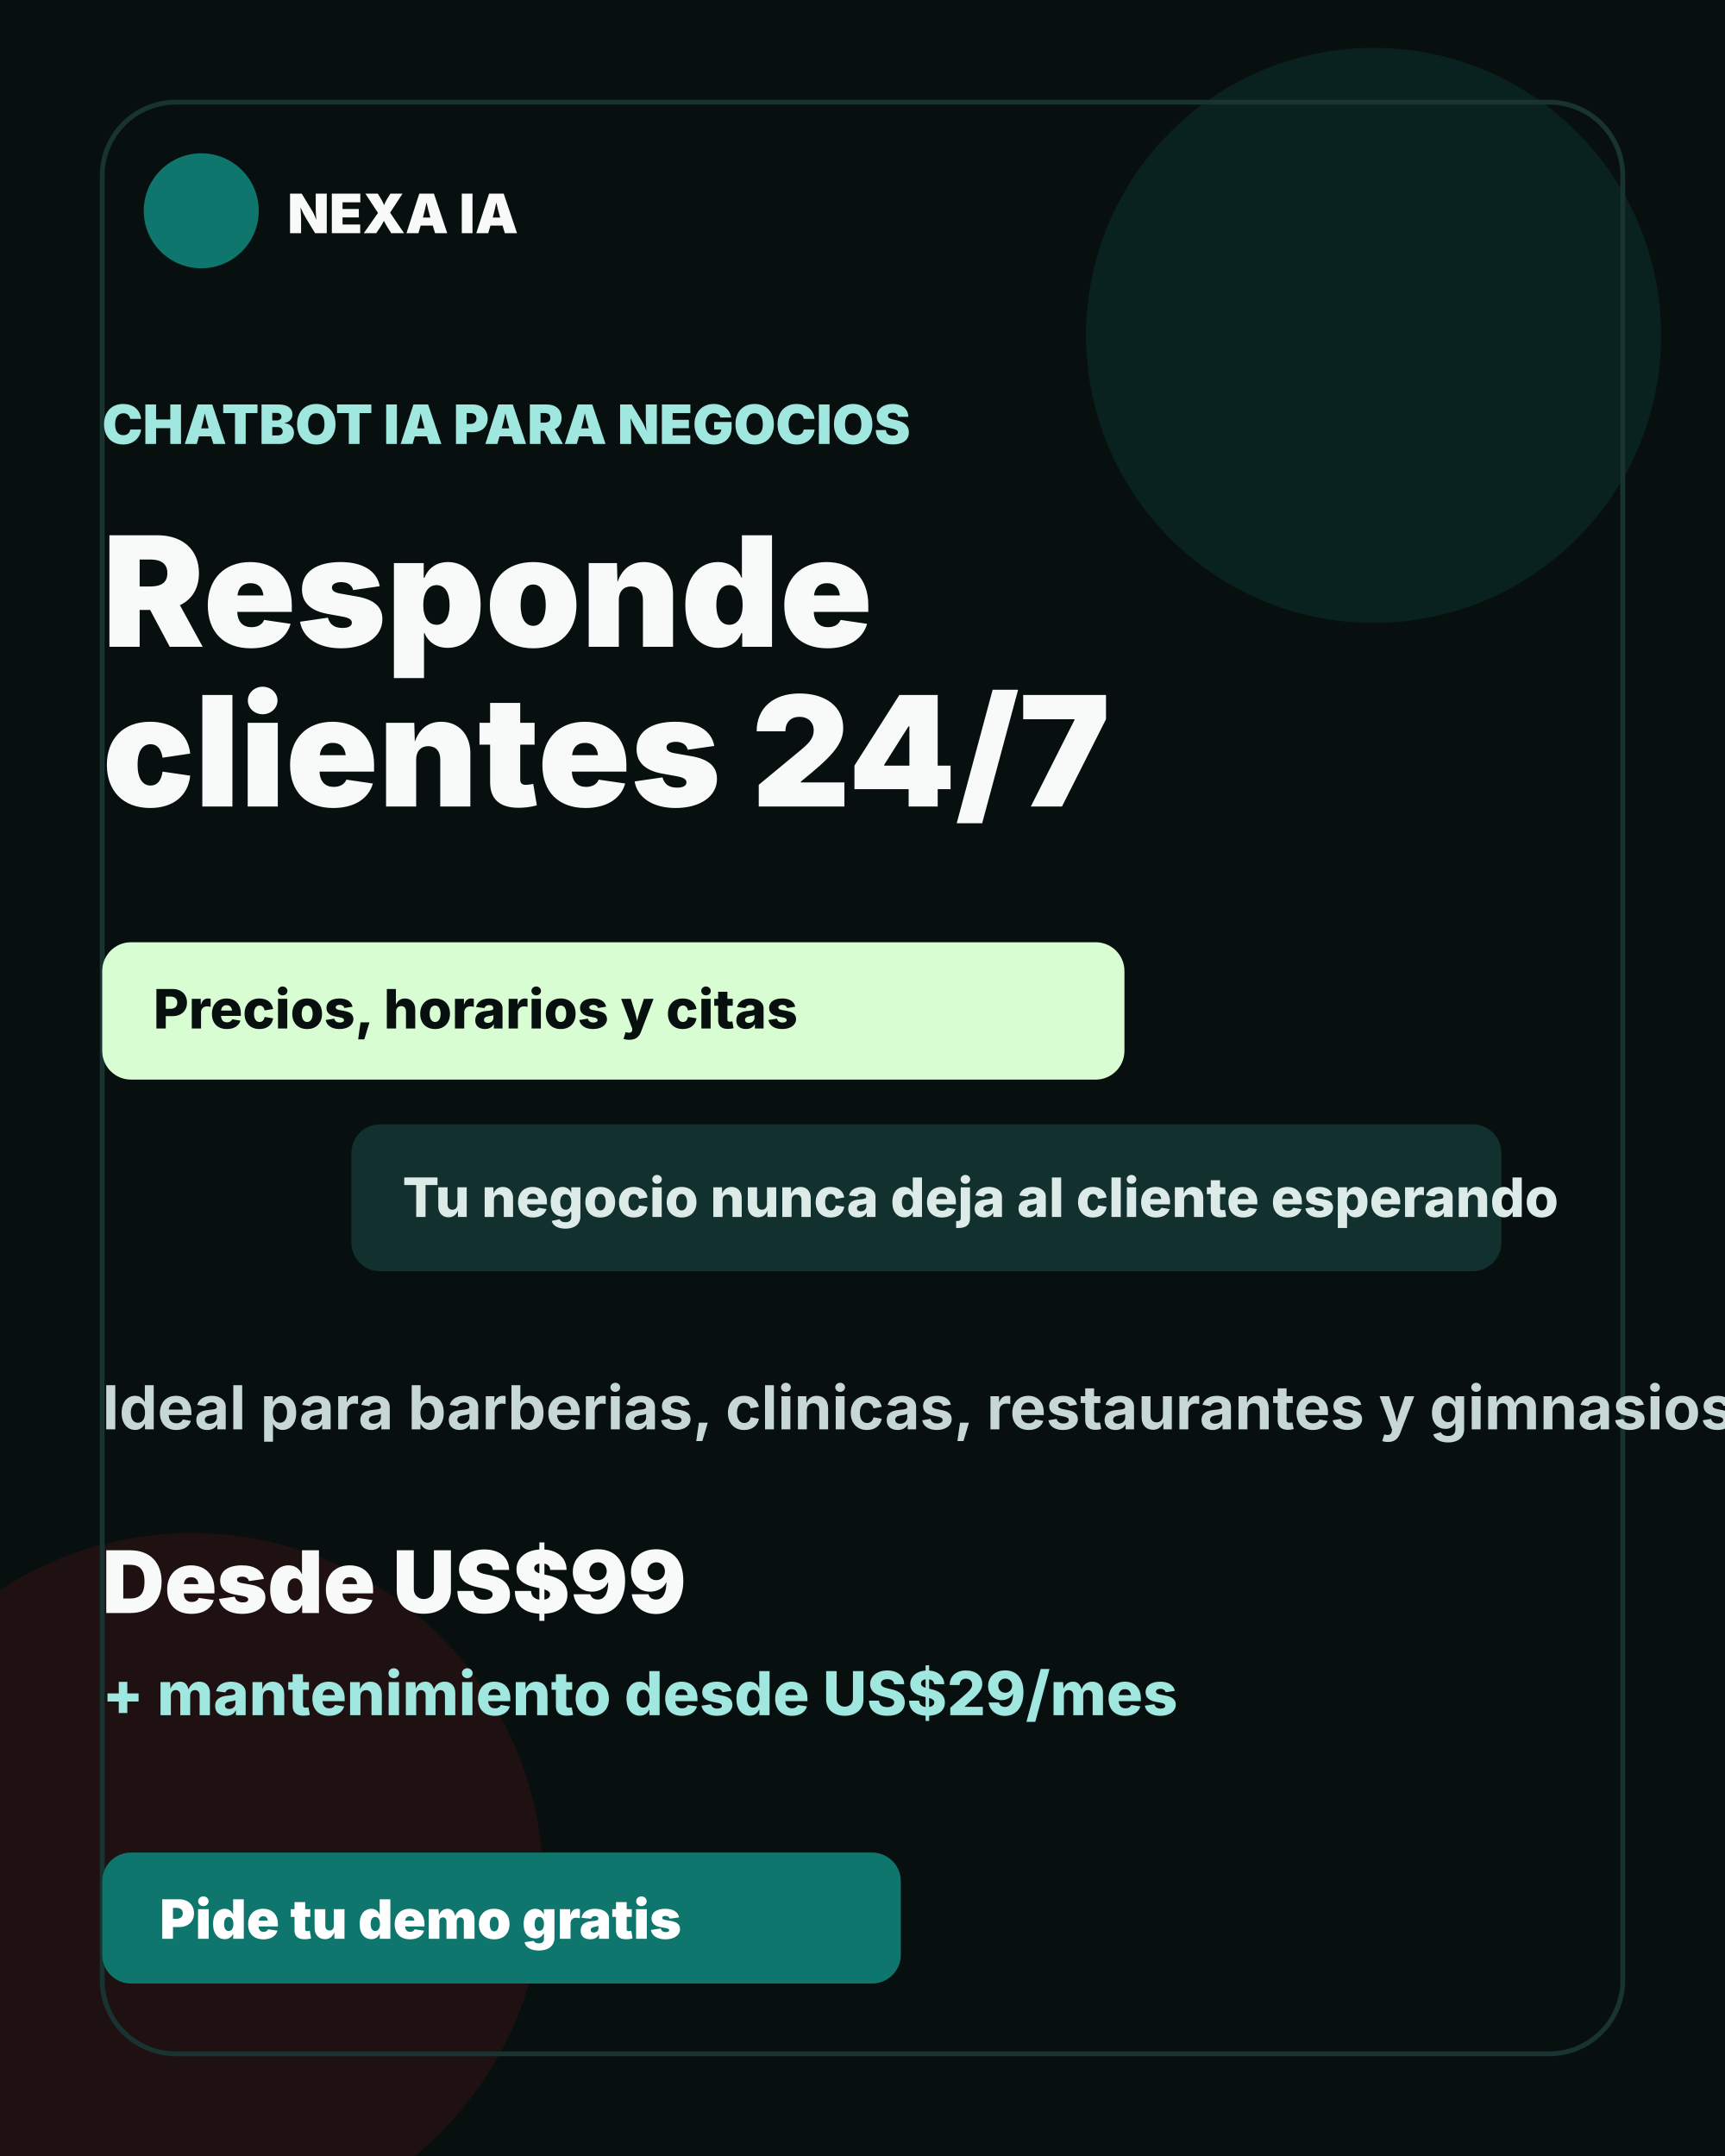
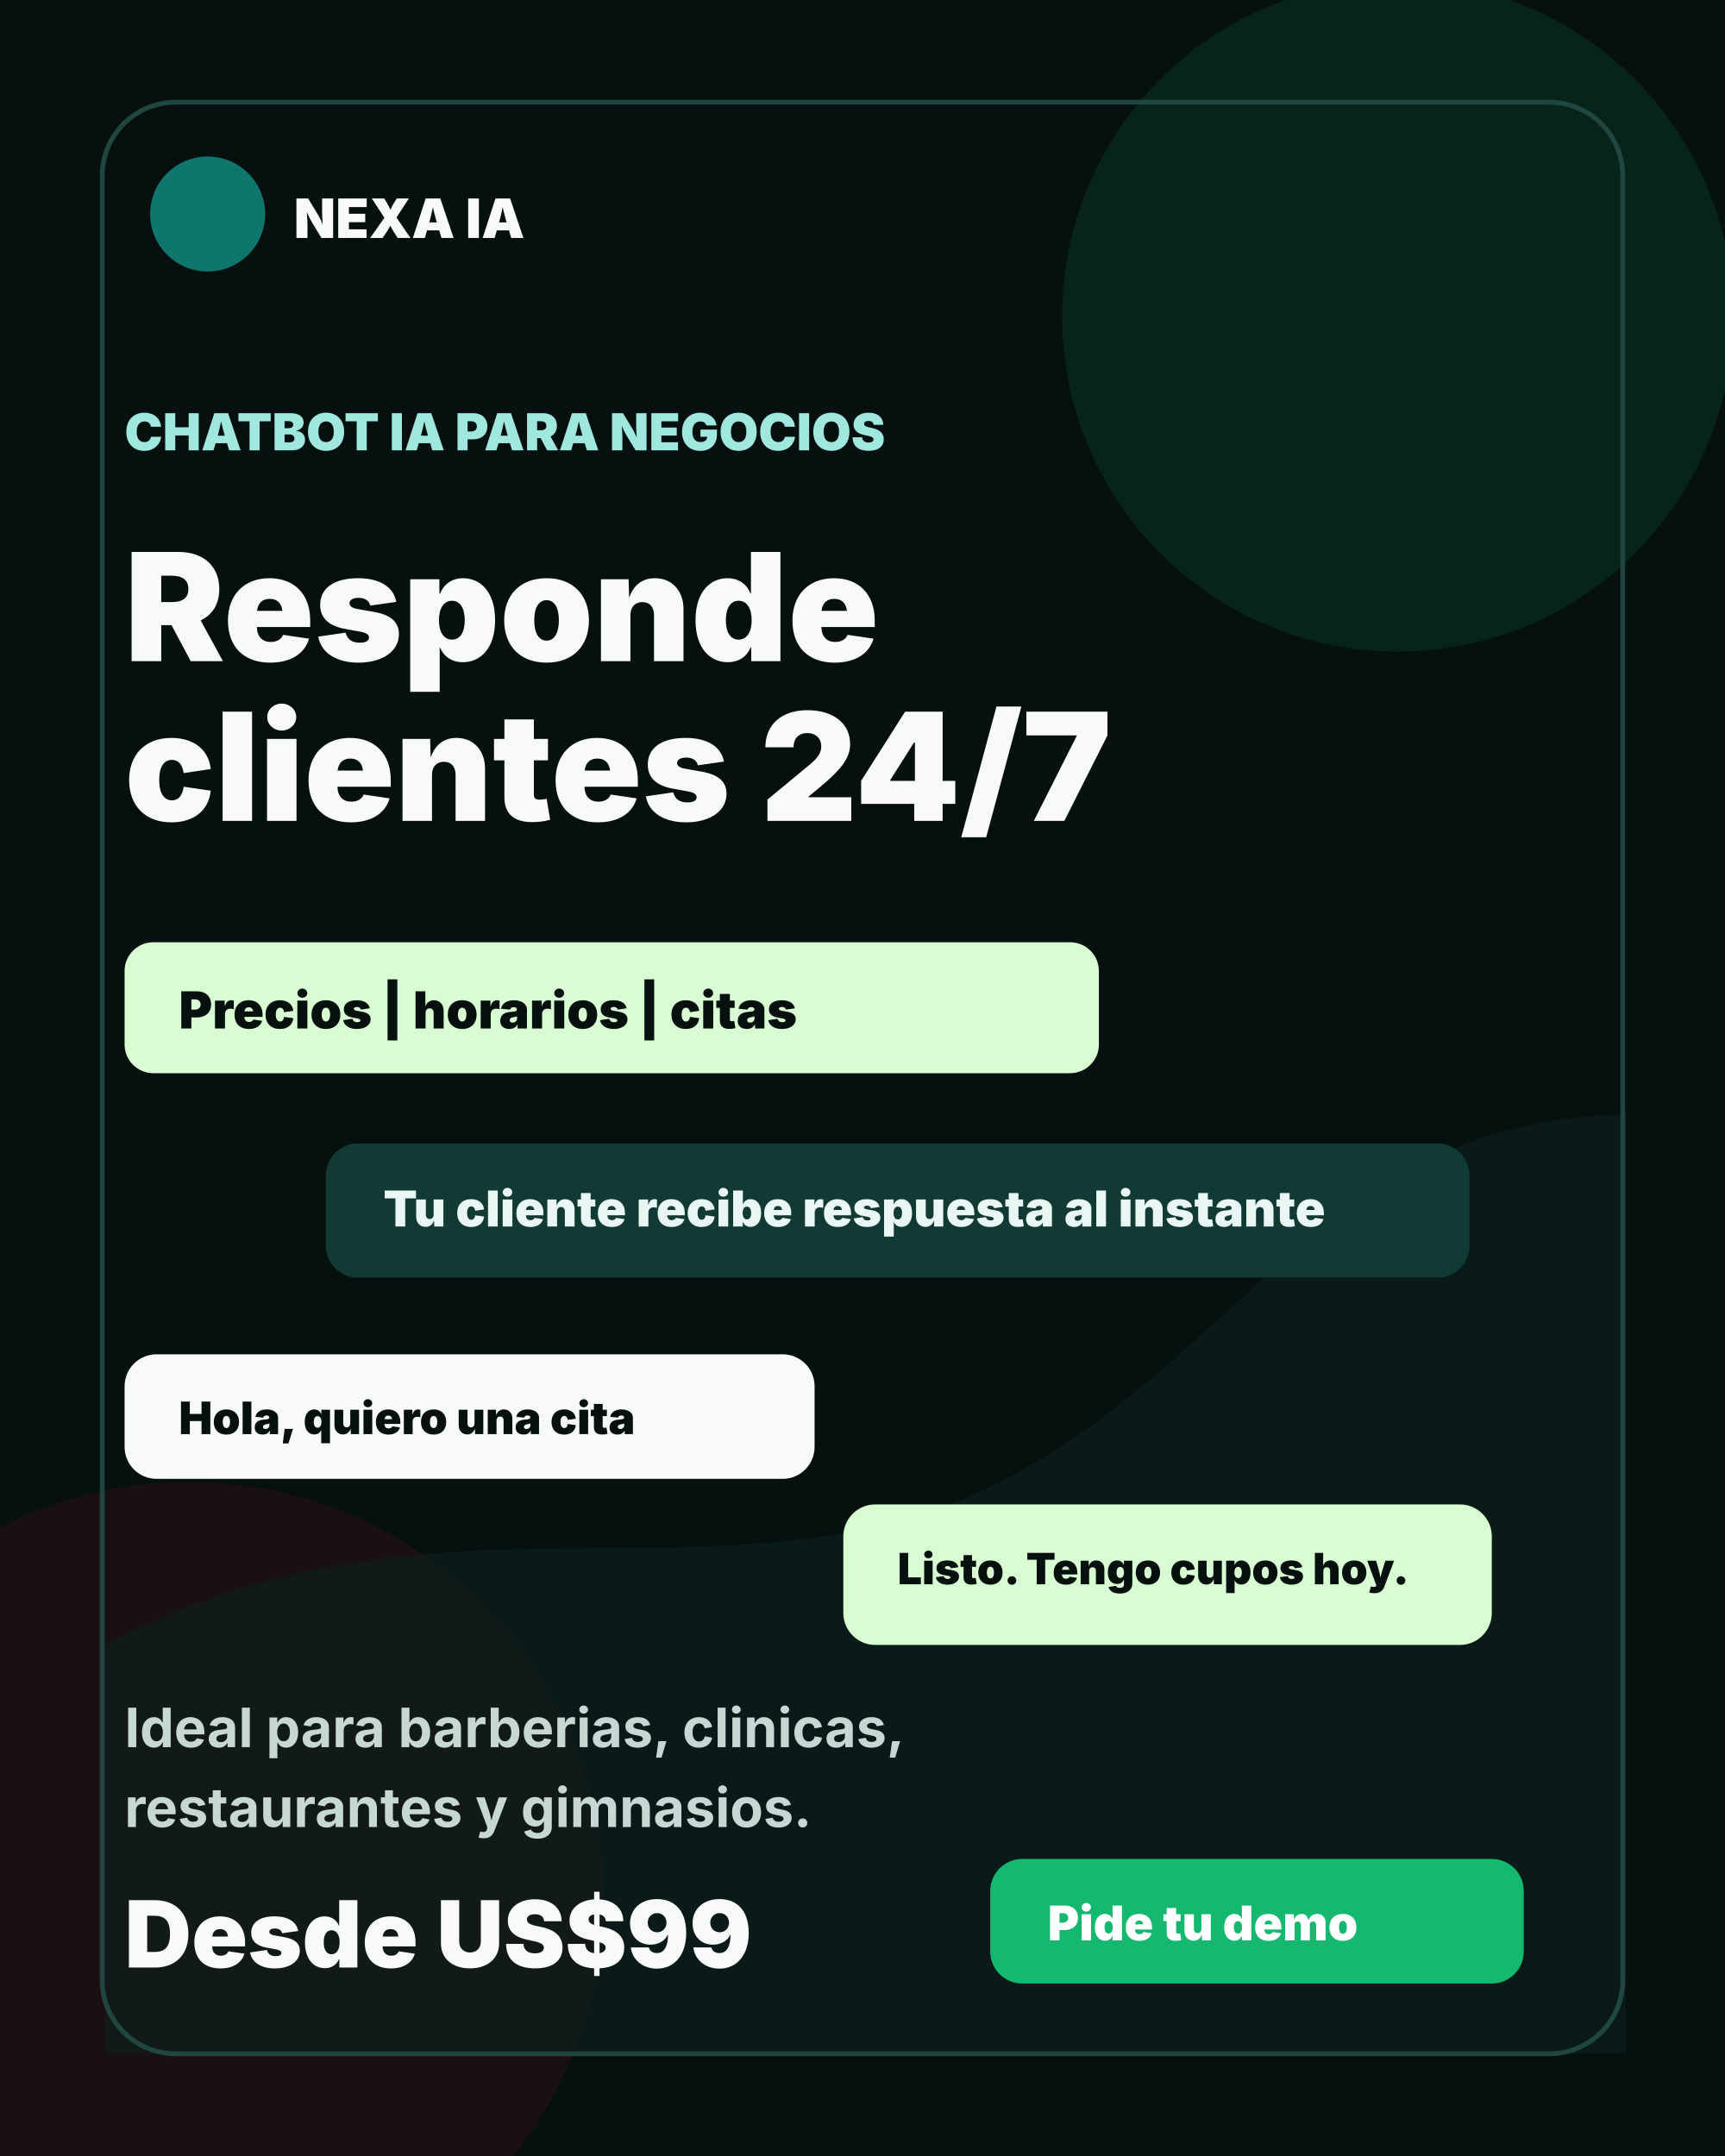
<svg xmlns="http://www.w3.org/2000/svg" width="1080" height="1350" viewBox="0 0 1080 1350" fill="none" role="img" aria-labelledby="title desc">
-   <rect width="1080" height="1350" fill="#07100F" />
-   <circle cx="860" cy="210" r="180" fill="#0F766E" opacity="0.18" />
-   <circle cx="120" cy="1180" r="220" fill="#D7192D" opacity="0.12" />
-   <rect x="64" y="64" width="952" height="1222" rx="46" stroke="#183330" stroke-width="3" />
-   <circle cx="126" cy="132" r="36" fill="#0F766E" />
-   <text x="180" y="146" fill="#F7FAF9" font-family="Inter, Arial, sans-serif" font-size="34" font-weight="900">NEXA IA</text>
-   <text x="64" y="278" fill="#9FE7DF" font-family="Inter, Arial, sans-serif" font-size="34" font-weight="900">CHATBOT IA PARA NEGOCIOS</text>
-   <text x="64" y="405" fill="#F7FAF9" font-family="Inter, Arial, sans-serif" font-size="96" font-weight="900">Responde</text>
-   <text x="64" y="505" fill="#F7FAF9" font-family="Inter, Arial, sans-serif" font-size="96" font-weight="900">clientes 24/7</text>
-   <rect x="64" y="590" width="640" height="86" rx="18" fill="#D9FDD3" />
-   <text x="96" y="644" fill="#07100F" font-family="Inter, Arial, sans-serif" font-size="34" font-weight="800">Precios, horarios y citas</text>
-   <rect x="220" y="704" width="720" height="92" rx="18" fill="#12302D" />
-   <text x="252" y="762" fill="#DDEBE8" font-family="Inter, Arial, sans-serif" font-size="34" font-weight="800">Tu negocio nunca deja al cliente esperando</text>
-   <text x="64" y="895" fill="#C7D7D3" font-family="Inter, Arial, sans-serif" font-size="38" font-weight="700">Ideal para barberias, clinicas, restaurantes y gimnasios.</text>
-   <text x="64" y="1010" fill="#F7FAF9" font-family="Inter, Arial, sans-serif" font-size="54" font-weight="900">Desde US$99</text>
-   <text x="64" y="1074" fill="#9FE7DF" font-family="Inter, Arial, sans-serif" font-size="38" font-weight="800">+ mantenimiento desde US$29/mes</text>
-   <rect x="64" y="1160" width="500" height="82" rx="18" fill="#0F766E" />
-   <text x="100" y="1214" fill="#FFFFFF" font-family="Inter, Arial, sans-serif" font-size="34" font-weight="900">Pide tu demo gratis</text>
+   <rect width="1080" height="1350" fill="#06100F" />
+   <circle cx="875" cy="198" r="210" fill="#14B86E" opacity="0.12" />
+   <circle cx="118" cy="1188" r="260" fill="#D7192D" opacity="0.10" />
+   <path d="M66 1030C270 920 458 1012 622 930C778 852 830 700 1018 698V1286H66V1030Z" fill="#0B201D" opacity="0.62" />
+   <rect x="64" y="64" width="952" height="1222" rx="46" stroke="#1F4640" stroke-width="3" />
+   <circle cx="130" cy="134" r="36" fill="#0F766E" />
+   <text x="184" y="149" fill="#F7FAF9" font-family="Inter, Arial, sans-serif" font-size="34" font-weight="900">NEXA IA</text>
+   <text x="78" y="282" fill="#9FE7DF" font-family="Inter, Arial, sans-serif" font-size="32" font-weight="900">CHATBOT IA PARA NEGOCIOS</text>
+   <text x="78" y="414" fill="#F7FAF9" font-family="Inter, Arial, sans-serif" font-size="94" font-weight="900">Responde</text>
+   <text x="78" y="514" fill="#F7FAF9" font-family="Inter, Arial, sans-serif" font-size="94" font-weight="900">clientes 24/7</text>
+   <rect x="78" y="590" width="610" height="82" rx="18" fill="#D9FDD3" />
+   <text x="112" y="644" fill="#06100F" font-family="Inter, Arial, sans-serif" font-size="32" font-weight="900">Precios | horarios | citas</text>
+   <rect x="204" y="716" width="716" height="84" rx="20" fill="#123A35" />
+   <text x="240" y="768" fill="#EAF6F3" font-family="Inter, Arial, sans-serif" font-size="31" font-weight="850">Tu cliente recibe respuesta al instante</text>
+   <rect x="78" y="848" width="432" height="78" rx="20" fill="#F7FAF9" />
+   <text x="112" y="898" fill="#06100F" font-family="Inter, Arial, sans-serif" font-size="28" font-weight="850">Hola, quiero una cita</text>
+   <rect x="528" y="942" width="406" height="88" rx="20" fill="#D9FDD3" />
+   <text x="562" y="992" fill="#06100F" font-family="Inter, Arial, sans-serif" font-size="27" font-weight="850">Listo. Tengo cupos hoy.</text>
+   <text x="78" y="1094" fill="#C7D7D3" font-family="Inter, Arial, sans-serif" font-size="34" font-weight="750">Ideal para barberias, clinicas,</text>
+   <text x="78" y="1144" fill="#C7D7D3" font-family="Inter, Arial, sans-serif" font-size="34" font-weight="750">restaurantes y gimnasios.</text>
+   <text x="78" y="1232" fill="#F7FAF9" font-family="Inter, Arial, sans-serif" font-size="58" font-weight="950">Desde US$99</text>
+   <rect x="620" y="1164" width="334" height="78" rx="20" fill="#14B86E" />
+   <text x="656" y="1215" fill="#FFFFFF" font-family="Inter, Arial, sans-serif" font-size="30" font-weight="950">Pide tu demo</text>
</svg>
